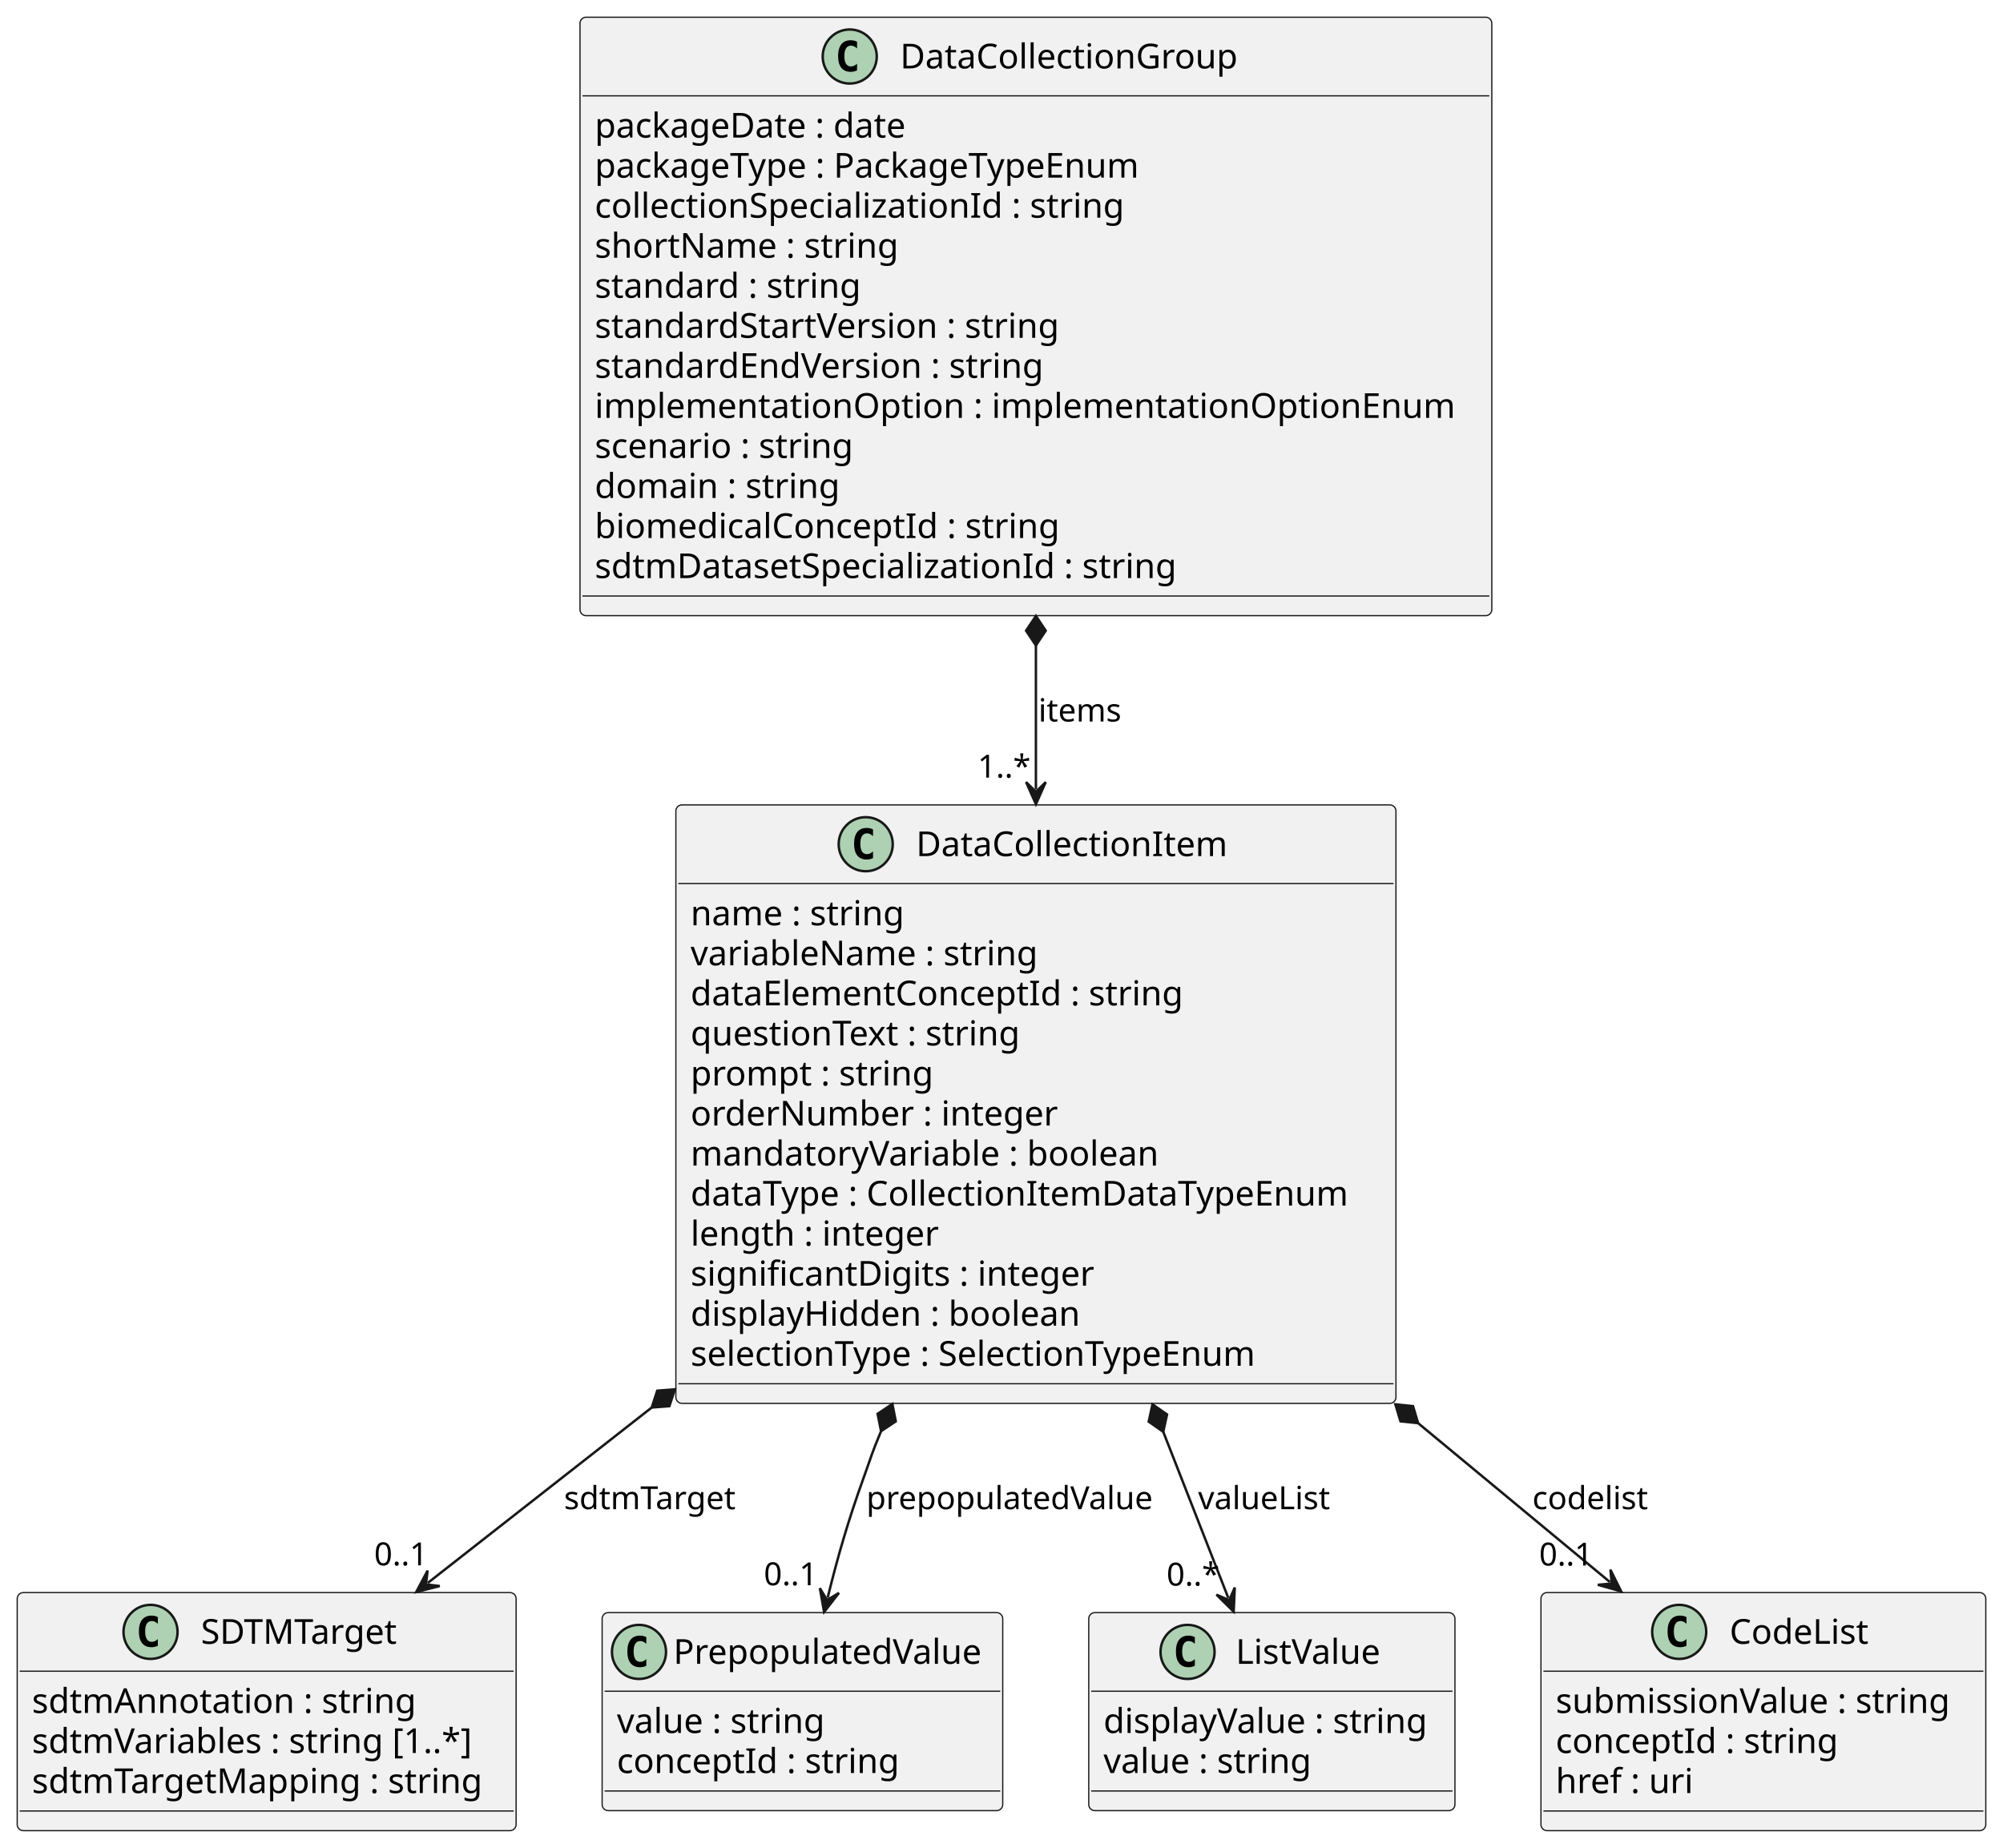
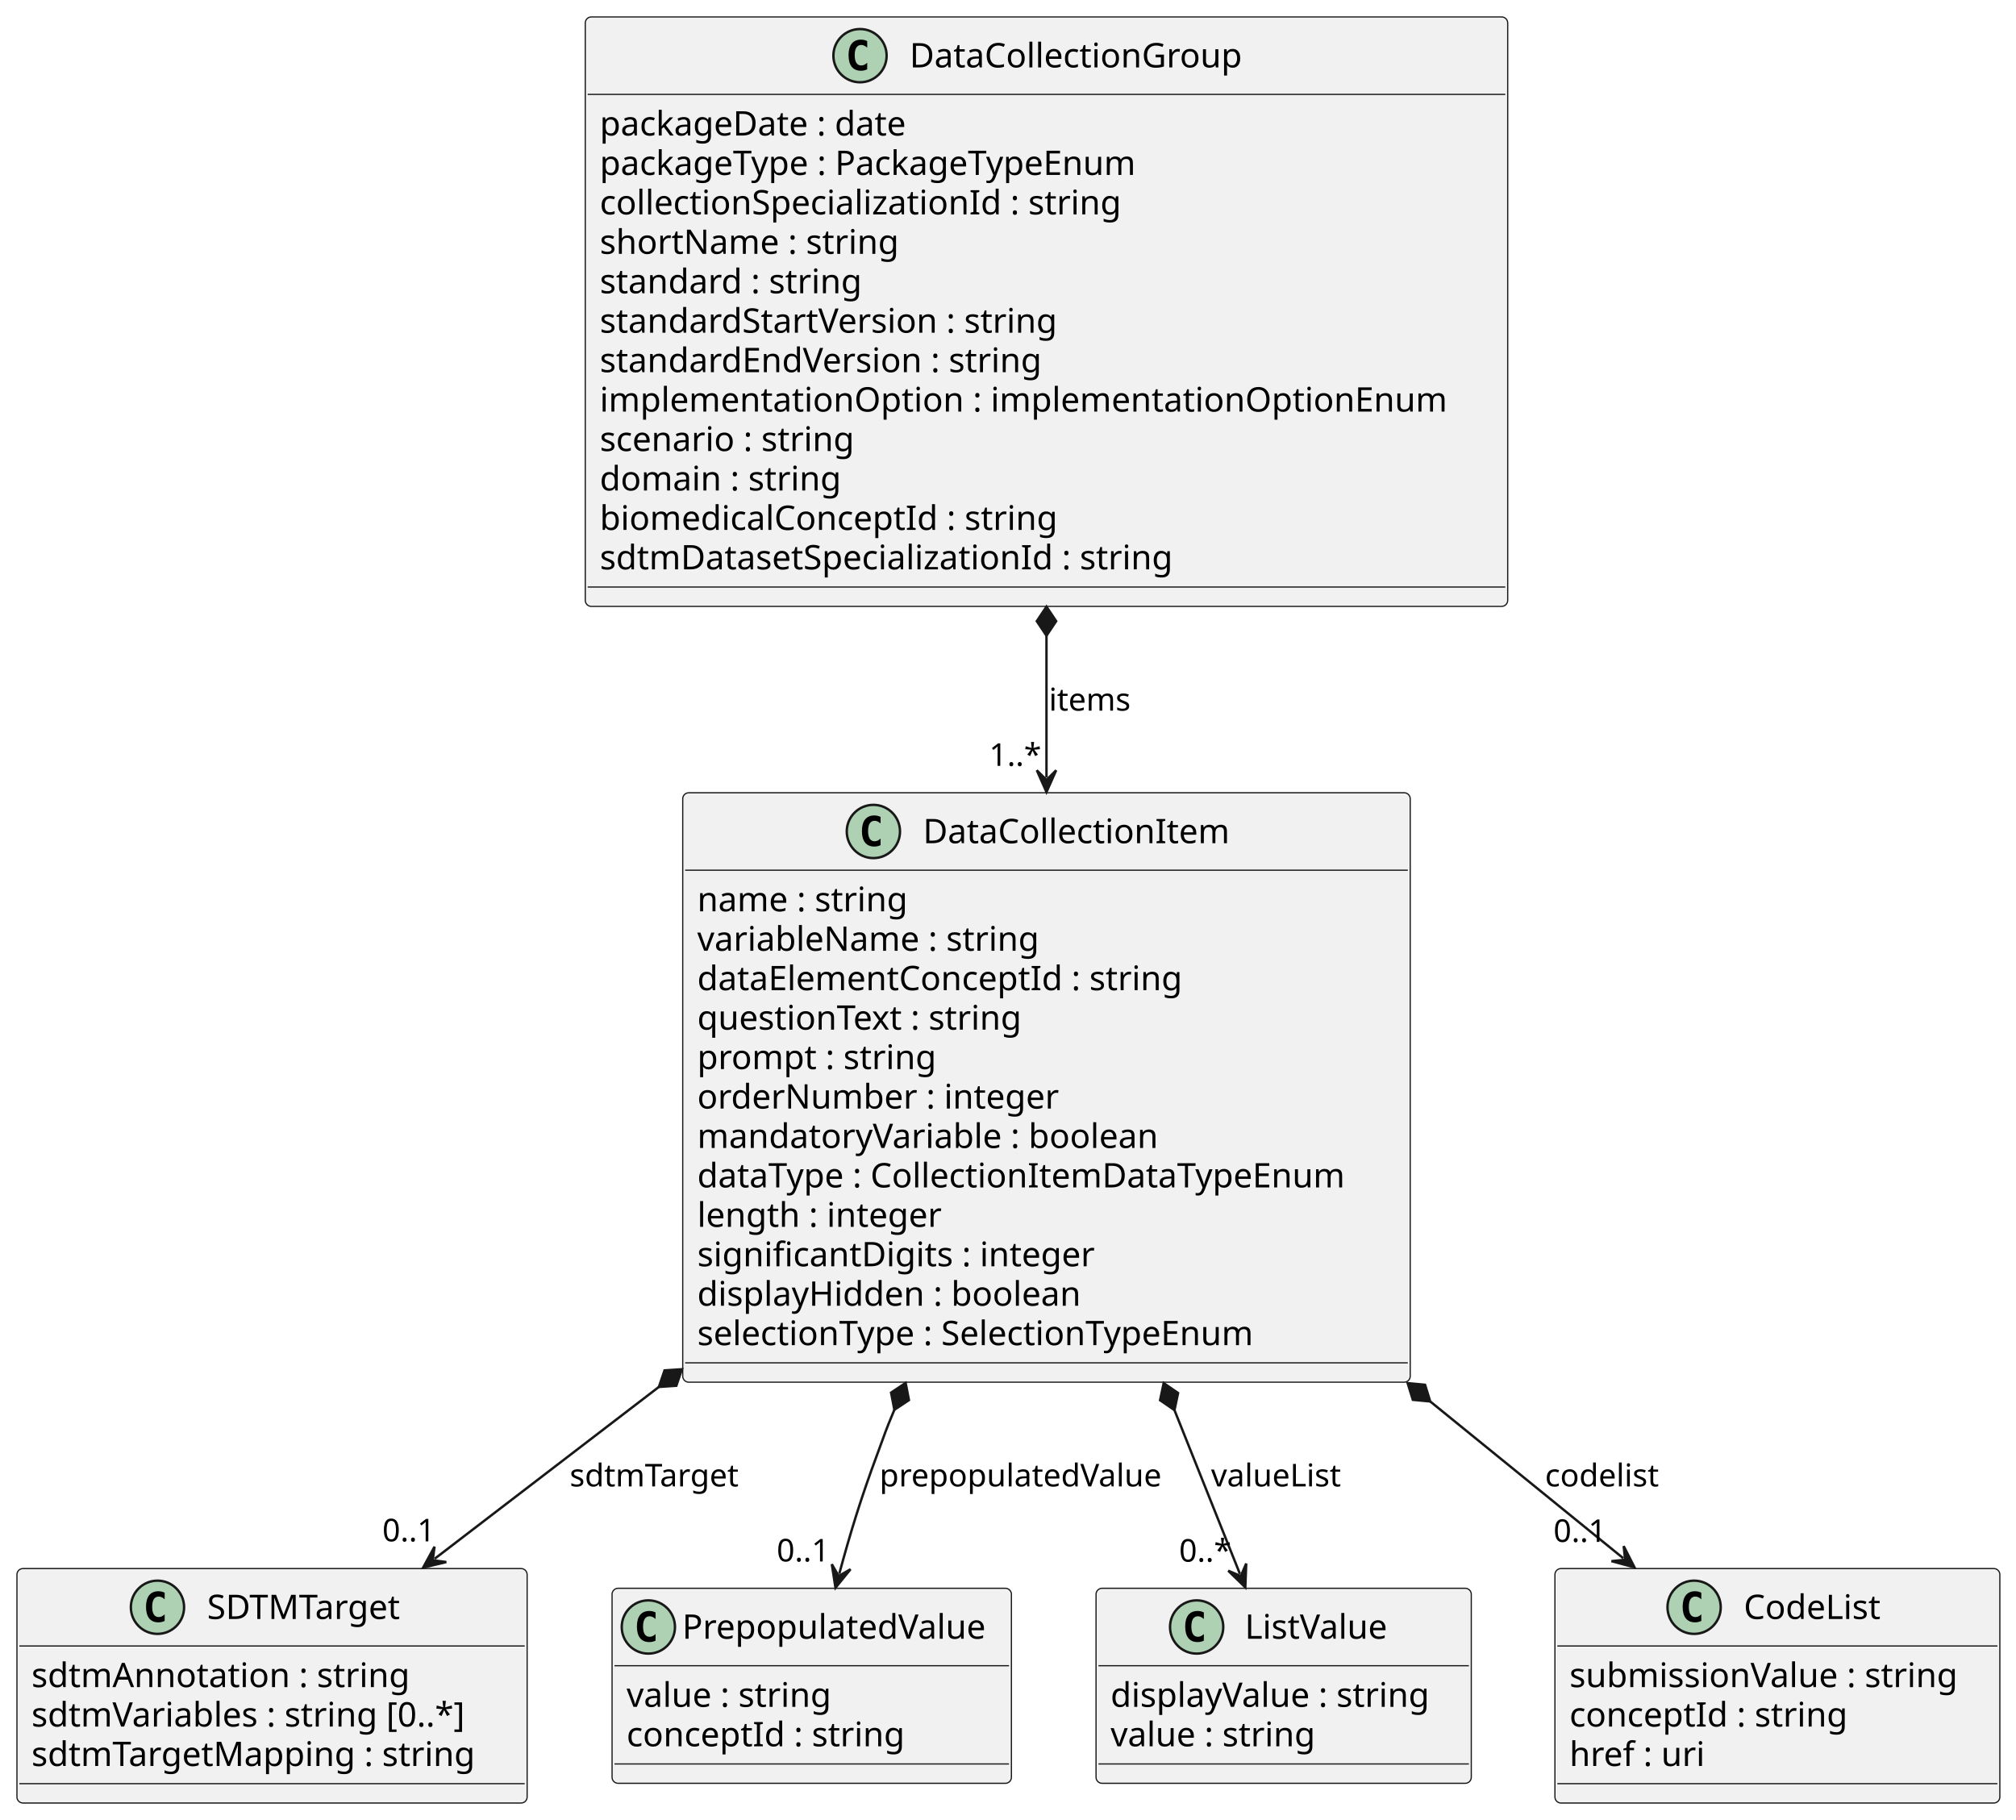
- <svg xmlns="http://www.w3.org/2000/svg" xmlns:xlink="http://www.w3.org/1999/xlink" contentStyleType="text/css" height="752px" preserveAspectRatio="none" style="width:815px;height:752px;background:#FFFFFF;" version="1.1" viewBox="0 0 815 752" width="815px" zoomAndPan="magnify">
+ <svg xmlns="http://www.w3.org/2000/svg" xmlns:xlink="http://www.w3.org/1999/xlink" contentStyleType="text/css" data-diagram-type="CLASS" height="752px" preserveAspectRatio="none" style="width:833px;height:752px;background:#FFFFFF;" version="1.1" viewBox="0 0 833 752" width="833px" zoomAndPan="magnify">
  <defs />
  <g>
    <a href="" target="_top" title="None" xlink:actuate="onRequest" xlink:href="" xlink:show="new" xlink:title="None" xlink:type="simple">
-       <g id="elem_DataCollectionItem">
-         <rect codeLine="1" fill="#F1F1F1" height="243.562" id="DataCollectionItem" rx="2.5" ry="2.5" style="stroke:#181818;stroke-width:0.5;" width="293" x="275" y="327.57" />
-         <ellipse cx="352.25" cy="343.57" fill="#ADD1B2" rx="11" ry="11" style="stroke:#181818;stroke-width:1.0;" />
-         <path d="M355.219,349.211 Q354.641,349.507 354,349.648 Q353.359,349.804 352.656,349.804 Q350.156,349.804 348.828,348.164 Q347.516,346.507 347.516,343.382 Q347.516,340.257 348.828,338.601 Q350.156,336.945 352.656,336.945 Q353.359,336.945 354,337.101 Q354.656,337.257 355.219,337.554 L355.219,340.273 Q354.594,339.695 354,339.429 Q353.406,339.148 352.781,339.148 Q351.438,339.148 350.75,340.226 Q350.062,341.289 350.062,343.382 Q350.062,345.476 350.75,346.554 Q351.438,347.617 352.781,347.617 Q353.406,347.617 354,347.351 Q354.594,347.07 355.219,346.492 L355.219,349.211 Z " fill="#000000" />
-         <text fill="#000000" font-family="sans-serif" font-size="14" lengthAdjust="spacing" textLength="130" x="372.75" y="348.417">DataCollectionItem</text>
-         <line style="stroke:#181818;stroke-width:0.5;" x1="276" x2="567" y1="359.57" y2="359.57" />
-         <text fill="#000000" font-family="sans-serif" font-size="14" lengthAdjust="spacing" textLength="91" x="281" y="376.565">name : string</text>
-         <text fill="#000000" font-family="sans-serif" font-size="14" lengthAdjust="spacing" textLength="144" x="281" y="392.862">variableName : string</text>
-         <text fill="#000000" font-family="sans-serif" font-size="14" lengthAdjust="spacing" textLength="210" x="281" y="409.159">dataElementConceptId : string</text>
-         <text fill="#000000" font-family="sans-serif" font-size="14" lengthAdjust="spacing" textLength="143" x="281" y="425.456">questionText : string</text>
-         <text fill="#000000" font-family="sans-serif" font-size="14" lengthAdjust="spacing" textLength="102" x="281" y="441.753">prompt : string</text>
-         <text fill="#000000" font-family="sans-serif" font-size="14" lengthAdjust="spacing" textLength="154" x="281" y="458.05">orderNumber : integer</text>
-         <text fill="#000000" font-family="sans-serif" font-size="14" lengthAdjust="spacing" textLength="196" x="281" y="474.346">mandatoryVariable : boolean</text>
-         <text fill="#000000" font-family="sans-serif" font-size="14" lengthAdjust="spacing" textLength="281" x="281" y="490.643">dataType : CollectionItemDataTypeEnum</text>
-         <text fill="#000000" font-family="sans-serif" font-size="14" lengthAdjust="spacing" textLength="106" x="281" y="506.94">length : integer</text>
-         <text fill="#000000" font-family="sans-serif" font-size="14" lengthAdjust="spacing" textLength="170" x="281" y="523.237">significantDigits : integer</text>
-         <text fill="#000000" font-family="sans-serif" font-size="14" lengthAdjust="spacing" textLength="165" x="281" y="539.534">displayHidden : boolean</text>
-         <text fill="#000000" font-family="sans-serif" font-size="14" lengthAdjust="spacing" textLength="248" x="281" y="555.831">selectionType : SelectionTypeEnum</text>
-         <line style="stroke:#181818;stroke-width:0.5;" x1="276" x2="567" y1="563.133" y2="563.133" />
+       <g class="entity" data-entity="DataCollectionItem" data-source-line="1" data-uid="ent0002" id="entity_DataCollectionItem">
+         <rect fill="#F1F1F1" height="243.562" rx="2.5" ry="2.5" style="stroke:#181818;stroke-width:0.5;" width="300.6" x="282.1" y="327.57" />
+         <ellipse cx="360.877" cy="343.57" fill="#ADD1B2" rx="11" ry="11" style="stroke:#181818;stroke-width:1;" />
+         <path d="M363.846,349.211 Q363.268,349.507 362.627,349.648 Q361.987,349.804 361.284,349.804 Q358.784,349.804 357.455,348.164 Q356.143,346.507 356.143,343.382 Q356.143,340.257 357.455,338.601 Q358.784,336.945 361.284,336.945 Q361.987,336.945 362.627,337.101 Q363.284,337.257 363.846,337.554 L363.846,340.273 Q363.221,339.695 362.627,339.429 Q362.034,339.148 361.409,339.148 Q360.065,339.148 359.377,340.226 Q358.69,341.289 358.69,343.382 Q358.69,345.476 359.377,346.554 Q360.065,347.617 361.409,347.617 Q362.034,347.617 362.627,347.351 Q363.221,347.07 363.846,346.492 L363.846,349.211 Z " fill="#000000" />
+         <text fill="#000000" font-family="sans-serif" font-size="14" lengthAdjust="spacing" textLength="134.545" x="381.377" y="348.417">DataCollectionItem</text>
+         <line style="stroke:#181818;stroke-width:0.5;" x1="283.1" x2="581.7" y1="359.57" y2="359.57" />
+         <text fill="#000000" font-family="sans-serif" font-size="14" lengthAdjust="spacing" textLength="93.509" x="288.1" y="376.565">name : string</text>
+         <text fill="#000000" font-family="sans-serif" font-size="14" lengthAdjust="spacing" textLength="151.587" x="288.1" y="392.862">variableName : string</text>
+         <text fill="#000000" font-family="sans-serif" font-size="14" lengthAdjust="spacing" textLength="214.218" x="288.1" y="409.159">dataElementConceptId : string</text>
+         <text fill="#000000" font-family="sans-serif" font-size="14" lengthAdjust="spacing" textLength="145.23" x="288.1" y="425.456">questionText : string</text>
+         <text fill="#000000" font-family="sans-serif" font-size="14" lengthAdjust="spacing" textLength="105.027" x="288.1" y="441.753">prompt : string</text>
+         <text fill="#000000" font-family="sans-serif" font-size="14" lengthAdjust="spacing" textLength="157.555" x="288.1" y="458.05">orderNumber : integer</text>
+         <text fill="#000000" font-family="sans-serif" font-size="14" lengthAdjust="spacing" textLength="204.012" x="288.1" y="474.346">mandatoryVariable : boolean</text>
+         <text fill="#000000" font-family="sans-serif" font-size="14" lengthAdjust="spacing" textLength="288.6" x="288.1" y="490.643">dataType : CollectionItemDataTypeEnum</text>
+         <text fill="#000000" font-family="sans-serif" font-size="14" lengthAdjust="spacing" textLength="108.363" x="288.1" y="506.94">length : integer</text>
+         <text fill="#000000" font-family="sans-serif" font-size="14" lengthAdjust="spacing" textLength="176.258" x="288.1" y="523.237">significantDigits : integer</text>
+         <text fill="#000000" font-family="sans-serif" font-size="14" lengthAdjust="spacing" textLength="168.977" x="288.1" y="539.534">displayHidden : boolean</text>
+         <text fill="#000000" font-family="sans-serif" font-size="14" lengthAdjust="spacing" textLength="249.963" x="288.1" y="555.831">selectionType : SelectionTypeEnum</text>
+         <line style="stroke:#181818;stroke-width:0.5;" x1="283.1" x2="581.7" y1="563.133" y2="563.133" />
      </g>
    </a>
    <a href="" target="_top" title="None" xlink:actuate="onRequest" xlink:href="" xlink:show="new" xlink:title="None" xlink:type="simple">
-       <g id="elem_SDTMTarget">
-         <rect codeLine="15" fill="#F1F1F1" height="96.891" id="SDTMTarget" rx="2.5" ry="2.5" style="stroke:#181818;stroke-width:0.5;" width="203" x="7" y="648.13" />
-         <ellipse cx="61.25" cy="664.13" fill="#ADD1B2" rx="11" ry="11" style="stroke:#181818;stroke-width:1.0;" />
-         <path d="M64.219,669.771 Q63.641,670.067 63,670.208 Q62.359,670.364 61.656,670.364 Q59.156,670.364 57.828,668.724 Q56.516,667.067 56.516,663.942 Q56.516,660.817 57.828,659.161 Q59.156,657.505 61.656,657.505 Q62.359,657.505 63,657.661 Q63.656,657.817 64.219,658.114 L64.219,660.833 Q63.594,660.255 63,659.989 Q62.406,659.708 61.781,659.708 Q60.438,659.708 59.75,660.786 Q59.062,661.849 59.062,663.942 Q59.062,666.036 59.75,667.114 Q60.438,668.177 61.781,668.177 Q62.406,668.177 63,667.911 Q63.594,667.63 64.219,667.052 L64.219,669.771 Z " fill="#000000" />
-         <text fill="#000000" font-family="sans-serif" font-size="14" lengthAdjust="spacing" textLength="86" x="81.75" y="668.977">SDTMTarget</text>
-         <line style="stroke:#181818;stroke-width:0.5;" x1="8" x2="209" y1="680.13" y2="680.13" />
-         <text fill="#000000" font-family="sans-serif" font-size="14" lengthAdjust="spacing" textLength="162" x="13" y="697.125">sdtmAnnotation : string</text>
-         <text fill="#000000" font-family="sans-serif" font-size="14" lengthAdjust="spacing" textLength="191" x="13" y="713.422">sdtmVariables : string  [1..*]</text>
-         <text fill="#000000" font-family="sans-serif" font-size="14" lengthAdjust="spacing" textLength="191" x="13" y="729.719">sdtmTargetMapping : string</text>
-         <line style="stroke:#181818;stroke-width:0.5;" x1="8" x2="209" y1="737.021" y2="737.021" />
+       <g class="entity" data-entity="SDTMTarget" data-source-line="15" data-uid="ent0003" id="entity_SDTMTarget">
+         <rect fill="#F1F1F1" height="96.891" rx="2.5" ry="2.5" style="stroke:#181818;stroke-width:0.5;" width="210.81" x="7" y="648.13" />
+         <ellipse cx="65.068" cy="664.13" fill="#ADD1B2" rx="11" ry="11" style="stroke:#181818;stroke-width:1;" />
+         <path d="M68.037,669.771 Q67.459,670.067 66.818,670.208 Q66.177,670.364 65.474,670.364 Q62.974,670.364 61.646,668.724 Q60.334,667.067 60.334,663.942 Q60.334,660.817 61.646,659.161 Q62.974,657.505 65.474,657.505 Q66.177,657.505 66.818,657.661 Q67.474,657.817 68.037,658.114 L68.037,660.833 Q67.412,660.255 66.818,659.989 Q66.224,659.708 65.599,659.708 Q64.255,659.708 63.568,660.786 Q62.88,661.849 62.88,663.942 Q62.88,666.036 63.568,667.114 Q64.255,668.177 65.599,668.177 Q66.224,668.177 66.818,667.911 Q67.412,667.63 68.037,667.052 L68.037,669.771 Z " fill="#000000" />
+         <text fill="#000000" font-family="sans-serif" font-size="14" lengthAdjust="spacing" textLength="86.174" x="85.568" y="668.977">SDTMTarget</text>
+         <line style="stroke:#181818;stroke-width:0.5;" x1="8" x2="216.81" y1="680.13" y2="680.13" />
+         <text fill="#000000" font-family="sans-serif" font-size="14" lengthAdjust="spacing" textLength="165.888" x="13" y="697.125">sdtmAnnotation : string</text>
+         <text fill="#000000" font-family="sans-serif" font-size="14" lengthAdjust="spacing" textLength="198.81" x="13" y="713.422">sdtmVariables : string  [0..*]</text>
+         <text fill="#000000" font-family="sans-serif" font-size="14" lengthAdjust="spacing" textLength="195.07" x="13" y="729.719">sdtmTargetMapping : string</text>
+         <line style="stroke:#181818;stroke-width:0.5;" x1="8" x2="216.81" y1="737.021" y2="737.021" />
      </g>
    </a>
    <a href="" target="_top" title="None" xlink:actuate="onRequest" xlink:href="" xlink:show="new" xlink:title="None" xlink:type="simple">
-       <g id="elem_PrepopulatedValue">
-         <rect codeLine="21" fill="#F1F1F1" height="80.594" id="PrepopulatedValue" rx="2.5" ry="2.5" style="stroke:#181818;stroke-width:0.5;" width="163" x="245" y="656.28" />
-         <ellipse cx="260" cy="672.28" fill="#ADD1B2" rx="11" ry="11" style="stroke:#181818;stroke-width:1.0;" />
-         <path d="M262.969,677.921 Q262.391,678.217 261.75,678.358 Q261.109,678.514 260.406,678.514 Q257.906,678.514 256.578,676.874 Q255.266,675.217 255.266,672.092 Q255.266,668.967 256.578,667.311 Q257.906,665.655 260.406,665.655 Q261.109,665.655 261.75,665.811 Q262.406,665.967 262.969,666.264 L262.969,668.983 Q262.344,668.405 261.75,668.139 Q261.156,667.858 260.531,667.858 Q259.188,667.858 258.5,668.936 Q257.812,669.999 257.812,672.092 Q257.812,674.186 258.5,675.264 Q259.188,676.327 260.531,676.327 Q261.156,676.327 261.75,676.061 Q262.344,675.78 262.969,675.202 L262.969,677.921 Z " fill="#000000" />
-         <text fill="#000000" font-family="sans-serif" font-size="14" lengthAdjust="spacing" textLength="131" x="274" y="677.127">PrepopulatedValue</text>
-         <line style="stroke:#181818;stroke-width:0.5;" x1="246" x2="407" y1="688.28" y2="688.28" />
-         <text fill="#000000" font-family="sans-serif" font-size="14" lengthAdjust="spacing" textLength="88" x="251" y="705.275">value : string</text>
-         <text fill="#000000" font-family="sans-serif" font-size="14" lengthAdjust="spacing" textLength="121" x="251" y="721.572">conceptId : string</text>
-         <line style="stroke:#181818;stroke-width:0.5;" x1="246" x2="407" y1="728.874" y2="728.874" />
+       <g class="entity" data-entity="PrepopulatedValue" data-source-line="21" data-uid="ent0005" id="entity_PrepopulatedValue">
+         <rect fill="#F1F1F1" height="80.594" rx="2.5" ry="2.5" style="stroke:#181818;stroke-width:0.5;" width="165.014" x="252.9" y="656.28" />
+         <ellipse cx="267.9" cy="672.28" fill="#ADD1B2" rx="11" ry="11" style="stroke:#181818;stroke-width:1;" />
+         <path d="M270.869,677.921 Q270.291,678.217 269.65,678.358 Q269.009,678.514 268.306,678.514 Q265.806,678.514 264.478,676.874 Q263.166,675.217 263.166,672.092 Q263.166,668.967 264.478,667.311 Q265.806,665.655 268.306,665.655 Q269.009,665.655 269.65,665.811 Q270.306,665.967 270.869,666.264 L270.869,668.983 Q270.244,668.405 269.65,668.139 Q269.056,667.858 268.431,667.858 Q267.087,667.858 266.4,668.936 Q265.712,669.999 265.712,672.092 Q265.712,674.186 266.4,675.264 Q267.087,676.327 268.431,676.327 Q269.056,676.327 269.65,676.061 Q270.244,675.78 270.869,675.202 L270.869,677.921 Z " fill="#000000" />
+         <text fill="#000000" font-family="sans-serif" font-size="14" lengthAdjust="spacing" textLength="133.014" x="281.9" y="677.127">PrepopulatedValue</text>
+         <line style="stroke:#181818;stroke-width:0.5;" x1="253.9" x2="416.914" y1="688.28" y2="688.28" />
+         <text fill="#000000" font-family="sans-serif" font-size="14" lengthAdjust="spacing" textLength="92.046" x="258.9" y="705.275">value : string</text>
+         <text fill="#000000" font-family="sans-serif" font-size="14" lengthAdjust="spacing" textLength="122.644" x="258.9" y="721.572">conceptId : string</text>
+         <line style="stroke:#181818;stroke-width:0.5;" x1="253.9" x2="416.914" y1="728.874" y2="728.874" />
      </g>
    </a>
    <a href="" target="_top" title="None" xlink:actuate="onRequest" xlink:href="" xlink:show="new" xlink:title="None" xlink:type="simple">
-       <g id="elem_ListValue">
-         <rect codeLine="26" fill="#F1F1F1" height="80.594" id="ListValue" rx="2.5" ry="2.5" style="stroke:#181818;stroke-width:0.5;" width="149" x="443" y="656.28" />
-         <ellipse cx="483.2" cy="672.28" fill="#ADD1B2" rx="11" ry="11" style="stroke:#181818;stroke-width:1.0;" />
-         <path d="M486.169,677.921 Q485.591,678.217 484.95,678.358 Q484.309,678.514 483.606,678.514 Q481.106,678.514 479.778,676.874 Q478.466,675.217 478.466,672.092 Q478.466,668.967 479.778,667.311 Q481.106,665.655 483.606,665.655 Q484.309,665.655 484.95,665.811 Q485.606,665.967 486.169,666.264 L486.169,668.983 Q485.544,668.405 484.95,668.139 Q484.356,667.858 483.731,667.858 Q482.387,667.858 481.7,668.936 Q481.012,669.999 481.012,672.092 Q481.012,674.186 481.7,675.264 Q482.387,676.327 483.731,676.327 Q484.356,676.327 484.95,676.061 Q485.544,675.78 486.169,675.202 L486.169,677.921 Z " fill="#000000" />
-         <text fill="#000000" font-family="sans-serif" font-size="14" lengthAdjust="spacing" textLength="61" x="502.8" y="677.127">ListValue</text>
-         <line style="stroke:#181818;stroke-width:0.5;" x1="444" x2="591" y1="688.28" y2="688.28" />
-         <text fill="#000000" font-family="sans-serif" font-size="14" lengthAdjust="spacing" textLength="137" x="449" y="705.275">displayValue : string</text>
-         <text fill="#000000" font-family="sans-serif" font-size="14" lengthAdjust="spacing" textLength="88" x="449" y="721.572">value : string</text>
-         <line style="stroke:#181818;stroke-width:0.5;" x1="444" x2="591" y1="728.874" y2="728.874" />
+       <g class="entity" data-entity="ListValue" data-source-line="26" data-uid="ent0007" id="entity_ListValue">
+         <rect fill="#F1F1F1" height="80.594" rx="2.5" ry="2.5" style="stroke:#181818;stroke-width:0.5;" width="155.049" x="452.88" y="656.28" />
+         <ellipse cx="494.45" cy="672.28" fill="#ADD1B2" rx="11" ry="11" style="stroke:#181818;stroke-width:1;" />
+         <path d="M497.418,677.921 Q496.84,678.217 496.2,678.358 Q495.559,678.514 494.856,678.514 Q492.356,678.514 491.028,676.874 Q489.715,675.217 489.715,672.092 Q489.715,668.967 491.028,667.311 Q492.356,665.655 494.856,665.655 Q495.559,665.655 496.2,665.811 Q496.856,665.967 497.418,666.264 L497.418,668.983 Q496.793,668.405 496.2,668.139 Q495.606,667.858 494.981,667.858 Q493.637,667.858 492.95,668.936 Q492.262,669.999 492.262,672.092 Q492.262,674.186 492.95,675.264 Q493.637,676.327 494.981,676.327 Q495.606,676.327 496.2,676.061 Q496.793,675.78 497.418,675.202 L497.418,677.921 Z " fill="#000000" />
+         <text fill="#000000" font-family="sans-serif" font-size="14" lengthAdjust="spacing" textLength="64.005" x="514.354" y="677.127">ListValue</text>
+         <line style="stroke:#181818;stroke-width:0.5;" x1="453.88" x2="606.929" y1="688.28" y2="688.28" />
+         <text fill="#000000" font-family="sans-serif" font-size="14" lengthAdjust="spacing" textLength="143.049" x="458.88" y="705.275">displayValue : string</text>
+         <text fill="#000000" font-family="sans-serif" font-size="14" lengthAdjust="spacing" textLength="92.046" x="458.88" y="721.572">value : string</text>
+         <line style="stroke:#181818;stroke-width:0.5;" x1="453.88" x2="606.929" y1="728.874" y2="728.874" />
      </g>
    </a>
    <a href="" target="_top" title="None" xlink:actuate="onRequest" xlink:href="" xlink:show="new" xlink:title="None" xlink:type="simple">
-       <g id="elem_CodeList">
-         <rect codeLine="31" fill="#F1F1F1" height="96.891" id="CodeList" rx="2.5" ry="2.5" style="stroke:#181818;stroke-width:0.5;" width="181" x="627" y="648.13" />
-         <ellipse cx="683.25" cy="664.13" fill="#ADD1B2" rx="11" ry="11" style="stroke:#181818;stroke-width:1.0;" />
-         <path d="M686.219,669.771 Q685.641,670.067 685,670.208 Q684.359,670.364 683.656,670.364 Q681.156,670.364 679.828,668.724 Q678.516,667.067 678.516,663.942 Q678.516,660.817 679.828,659.161 Q681.156,657.505 683.656,657.505 Q684.359,657.505 685,657.661 Q685.656,657.817 686.219,658.114 L686.219,660.833 Q685.594,660.255 685,659.989 Q684.406,659.708 683.781,659.708 Q682.438,659.708 681.75,660.786 Q681.062,661.849 681.062,663.942 Q681.062,666.036 681.75,667.114 Q682.438,668.177 683.781,668.177 Q684.406,668.177 685,667.911 Q685.594,667.63 686.219,667.052 L686.219,669.771 Z " fill="#000000" />
-         <text fill="#000000" font-family="sans-serif" font-size="14" lengthAdjust="spacing" textLength="60" x="703.75" y="668.977">CodeList</text>
-         <line style="stroke:#181818;stroke-width:0.5;" x1="628" x2="807" y1="680.13" y2="680.13" />
-         <text fill="#000000" font-family="sans-serif" font-size="14" lengthAdjust="spacing" textLength="169" x="633" y="697.125">submissionValue : string</text>
-         <text fill="#000000" font-family="sans-serif" font-size="14" lengthAdjust="spacing" textLength="121" x="633" y="713.422">conceptId : string</text>
-         <text fill="#000000" font-family="sans-serif" font-size="14" lengthAdjust="spacing" textLength="57" x="633" y="729.719">href : uri</text>
-         <line style="stroke:#181818;stroke-width:0.5;" x1="628" x2="807" y1="737.021" y2="737.021" />
+       <g class="entity" data-entity="CodeList" data-source-line="31" data-uid="ent0009" id="entity_CodeList">
+         <rect fill="#F1F1F1" height="96.891" rx="2.5" ry="2.5" style="stroke:#181818;stroke-width:0.5;" width="183.835" x="642.49" y="648.13" />
+         <ellipse cx="700.001" cy="664.13" fill="#ADD1B2" rx="11" ry="11" style="stroke:#181818;stroke-width:1;" />
+         <path d="M702.97,669.771 Q702.391,670.067 701.751,670.208 Q701.11,670.364 700.407,670.364 Q697.907,670.364 696.579,668.724 Q695.266,667.067 695.266,663.942 Q695.266,660.817 696.579,659.161 Q697.907,657.505 700.407,657.505 Q701.11,657.505 701.751,657.661 Q702.407,657.817 702.97,658.114 L702.97,660.833 Q702.345,660.255 701.751,659.989 Q701.157,659.708 700.532,659.708 Q699.188,659.708 698.501,660.786 Q697.813,661.849 697.813,663.942 Q697.813,666.036 698.501,667.114 Q699.188,668.177 700.532,668.177 Q701.157,668.177 701.751,667.911 Q702.345,667.63 702.97,667.052 L702.97,669.771 Z " fill="#000000" />
+         <text fill="#000000" font-family="sans-serif" font-size="14" lengthAdjust="spacing" textLength="60.313" x="720.501" y="668.977">CodeList</text>
+         <line style="stroke:#181818;stroke-width:0.5;" x1="643.49" x2="825.325" y1="680.13" y2="680.13" />
+         <text fill="#000000" font-family="sans-serif" font-size="14" lengthAdjust="spacing" textLength="171.835" x="648.49" y="697.125">submissionValue : string</text>
+         <text fill="#000000" font-family="sans-serif" font-size="14" lengthAdjust="spacing" textLength="122.644" x="648.49" y="713.422">conceptId : string</text>
+         <text fill="#000000" font-family="sans-serif" font-size="14" lengthAdjust="spacing" textLength="60.307" x="648.49" y="729.719">href : uri</text>
+         <line style="stroke:#181818;stroke-width:0.5;" x1="643.49" x2="825.325" y1="737.021" y2="737.021" />
      </g>
    </a>
    <a href="" target="_top" title="None" xlink:actuate="onRequest" xlink:href="" xlink:show="new" xlink:title="None" xlink:type="simple">
-       <g id="elem_DataCollectionGroup">
-         <rect codeLine="36" fill="#F1F1F1" height="243.562" id="DataCollectionGroup" rx="2.5" ry="2.5" style="stroke:#181818;stroke-width:0.5;" width="371" x="236" y="7" />
-         <ellipse cx="345.75" cy="23" fill="#ADD1B2" rx="11" ry="11" style="stroke:#181818;stroke-width:1.0;" />
-         <path d="M348.719,28.641 Q348.141,28.938 347.5,29.078 Q346.859,29.234 346.156,29.234 Q343.656,29.234 342.328,27.594 Q341.016,25.938 341.016,22.812 Q341.016,19.688 342.328,18.031 Q343.656,16.375 346.156,16.375 Q346.859,16.375 347.5,16.531 Q348.156,16.688 348.719,16.984 L348.719,19.703 Q348.094,19.125 347.5,18.859 Q346.906,18.578 346.281,18.578 Q344.938,18.578 344.25,19.656 Q343.562,20.719 343.562,22.812 Q343.562,24.906 344.25,25.984 Q344.938,27.047 346.281,27.047 Q346.906,27.047 347.5,26.781 Q348.094,26.5 348.719,25.922 L348.719,28.641 Z " fill="#000000" />
-         <text fill="#000000" font-family="sans-serif" font-size="14" lengthAdjust="spacing" textLength="143" x="366.25" y="27.847">DataCollectionGroup</text>
-         <line style="stroke:#181818;stroke-width:0.5;" x1="237" x2="606" y1="39" y2="39" />
-         <text fill="#000000" font-family="sans-serif" font-size="14" lengthAdjust="spacing" textLength="136" x="242" y="55.995">packageDate : date</text>
-         <text fill="#000000" font-family="sans-serif" font-size="14" lengthAdjust="spacing" textLength="239" x="242" y="72.292">packageType : PackageTypeEnum</text>
-         <text fill="#000000" font-family="sans-serif" font-size="14" lengthAdjust="spacing" textLength="224" x="242" y="88.589">collectionSpecializationId : string</text>
-         <text fill="#000000" font-family="sans-serif" font-size="14" lengthAdjust="spacing" textLength="128" x="242" y="104.886">shortName : string</text>
-         <text fill="#000000" font-family="sans-serif" font-size="14" lengthAdjust="spacing" textLength="113" x="242" y="121.183">standard : string</text>
-         <text fill="#000000" font-family="sans-serif" font-size="14" lengthAdjust="spacing" textLength="197" x="242" y="137.48">standardStartVersion : string</text>
-         <text fill="#000000" font-family="sans-serif" font-size="14" lengthAdjust="spacing" textLength="192" x="242" y="153.776">standardEndVersion : string</text>
-         <text fill="#000000" font-family="sans-serif" font-size="14" lengthAdjust="spacing" textLength="359" x="242" y="170.073">implementationOption : implementationOptionEnum</text>
-         <text fill="#000000" font-family="sans-serif" font-size="14" lengthAdjust="spacing" textLength="111" x="242" y="186.37">scenario : string</text>
-         <text fill="#000000" font-family="sans-serif" font-size="14" lengthAdjust="spacing" textLength="103" x="242" y="202.667">domain : string</text>
-         <text fill="#000000" font-family="sans-serif" font-size="14" lengthAdjust="spacing" textLength="197" x="242" y="218.964">biomedicalConceptId : string</text>
-         <text fill="#000000" font-family="sans-serif" font-size="14" lengthAdjust="spacing" textLength="247" x="242" y="235.261">sdtmDatasetSpecializationId : string</text>
-         <line style="stroke:#181818;stroke-width:0.5;" x1="237" x2="606" y1="242.562" y2="242.562" />
+       <g class="entity" data-entity="DataCollectionGroup" data-source-line="36" data-uid="ent0010" id="entity_DataCollectionGroup">
+         <rect fill="#F1F1F1" height="243.562" rx="2.5" ry="2.5" style="stroke:#181818;stroke-width:0.5;" width="381.147" x="241.83" y="7" />
+         <ellipse cx="355.351" cy="23" fill="#ADD1B2" rx="11" ry="11" style="stroke:#181818;stroke-width:1;" />
+         <path d="M358.32,28.641 Q357.742,28.938 357.101,29.078 Q356.46,29.234 355.757,29.234 Q353.257,29.234 351.929,27.594 Q350.617,25.938 350.617,22.812 Q350.617,19.688 351.929,18.031 Q353.257,16.375 355.757,16.375 Q356.46,16.375 357.101,16.531 Q357.757,16.688 358.32,16.984 L358.32,19.703 Q357.695,19.125 357.101,18.859 Q356.507,18.578 355.882,18.578 Q354.538,18.578 353.851,19.656 Q353.163,20.719 353.163,22.812 Q353.163,24.906 353.851,25.984 Q354.538,27.047 355.882,27.047 Q356.507,27.047 357.101,26.781 Q357.695,26.5 358.32,25.922 L358.32,28.641 Z " fill="#000000" />
+         <text fill="#000000" font-family="sans-serif" font-size="14" lengthAdjust="spacing" textLength="145.606" x="375.851" y="27.847">DataCollectionGroup</text>
+         <line style="stroke:#181818;stroke-width:0.5;" x1="242.83" x2="621.977" y1="39" y2="39" />
+         <text fill="#000000" font-family="sans-serif" font-size="14" lengthAdjust="spacing" textLength="137.997" x="247.83" y="55.995">packageDate : date</text>
+         <text fill="#000000" font-family="sans-serif" font-size="14" lengthAdjust="spacing" textLength="240.775" x="247.83" y="72.292">packageType : PackageTypeEnum</text>
+         <text fill="#000000" font-family="sans-serif" font-size="14" lengthAdjust="spacing" textLength="231.068" x="247.83" y="88.589">collectionSpecializationId : string</text>
+         <text fill="#000000" font-family="sans-serif" font-size="14" lengthAdjust="spacing" textLength="131.086" x="247.83" y="104.886">shortName : string</text>
+         <text fill="#000000" font-family="sans-serif" font-size="14" lengthAdjust="spacing" textLength="116.149" x="247.83" y="121.183">standard : string</text>
+         <text fill="#000000" font-family="sans-serif" font-size="14" lengthAdjust="spacing" textLength="202.918" x="247.83" y="137.48">standardStartVersion : string</text>
+         <text fill="#000000" font-family="sans-serif" font-size="14" lengthAdjust="spacing" textLength="195.323" x="247.83" y="153.776">standardEndVersion : string</text>
+         <text fill="#000000" font-family="sans-serif" font-size="14" lengthAdjust="spacing" textLength="369.147" x="247.83" y="170.073">implementationOption : implementationOptionEnum</text>
+         <text fill="#000000" font-family="sans-serif" font-size="14" lengthAdjust="spacing" textLength="113.073" x="247.83" y="186.37">scenario : string</text>
+         <text fill="#000000" font-family="sans-serif" font-size="14" lengthAdjust="spacing" textLength="106.237" x="247.83" y="202.667">domain : string</text>
+         <text fill="#000000" font-family="sans-serif" font-size="14" lengthAdjust="spacing" textLength="201.257" x="247.83" y="218.964">biomedicalConceptId : string</text>
+         <text fill="#000000" font-family="sans-serif" font-size="14" lengthAdjust="spacing" textLength="254.03" x="247.83" y="235.261">sdtmDatasetSpecializationId : string</text>
+         <line style="stroke:#181818;stroke-width:0.5;" x1="242.83" x2="621.977" y1="242.562" y2="242.562" />
      </g>
    </a>
-     <g id="link_DataCollectionItem_SDTMTarget">
-       <path codeLine="20" d="M265.175,572.822 C228.015,601.942 204.283,620.53 174.093,644.18 " fill="none" id="DataCollectionItem-SDTMTarget" style="stroke:#181818;stroke-width:1.0;" />
-       <polygon fill="#181818" points="274.62,565.42,267.43,565.972,265.175,572.822,272.365,572.269,274.62,565.42" style="stroke:#181818;stroke-width:1.0;" />
-       <polygon fill="#181818" points="169.37,647.88,178.922,645.479,173.306,644.797,173.988,639.181,169.37,647.88" style="stroke:#181818;stroke-width:1.0;" />
-       <text fill="#000000" font-family="sans-serif" font-size="13" lengthAdjust="spacing" textLength="74" x="229.5" y="614.197">sdtmTarget</text>
-       <text fill="#000000" font-family="sans-serif" font-size="13" lengthAdjust="spacing" textLength="24" x="152.242" y="637.054">0..1</text>
+     <g class="link" data-entity-1="DataCollectionItem" data-entity-2="SDTMTarget" data-source-line="20" data-uid="lnk4" id="link_DataCollectionItem_SDTMTarget">
+       <path codeLine="20" d="M272.255,573.079 C234.475,602.029 210.303,620.561 179.593,644.091" fill="none" id="DataCollectionItem-SDTMTarget" style="stroke:#181818;stroke-width:1;" />
+       <polygon fill="#181818" points="281.78,565.78,274.584,566.254,272.255,573.079,279.45,572.604,281.78,565.78" style="stroke:#181818;stroke-width:1;" />
+       <polygon fill="#181818" points="174.83,647.74,184.407,645.441,178.799,644.699,179.541,639.091,174.83,647.74" style="stroke:#181818;stroke-width:1;" />
+       <text fill="#000000" font-family="sans-serif" font-size="13" lengthAdjust="spacing" textLength="75.385" x="235.4" y="614.197">sdtmTarget</text>
+       <text fill="#000000" font-family="sans-serif" font-size="13" lengthAdjust="spacing" textLength="24.807" x="157.978" y="636.894">0..1</text>
    </g>
-     <g id="link_DataCollectionItem_PrepopulatedValue">
-       <path codeLine="25" d="M358.492,582.454 C354.352,592.434 355.03,591.36 351.5,601.13 C345.1,618.84 340.991,633.116 336.761,650.216 " fill="none" id="DataCollectionItem-PrepopulatedValue" style="stroke:#181818;stroke-width:1.0;" />
-       <polygon fill="#181818" points="363.09,571.37,357.096,575.379,358.492,582.454,364.486,578.445,363.09,571.37" style="stroke:#181818;stroke-width:1.0;" />
-       <polygon fill="#181818" points="335.32,656.04,341.364,648.264,336.521,651.186,333.598,646.343,335.32,656.04" style="stroke:#181818;stroke-width:1.0;" />
-       <text fill="#000000" font-family="sans-serif" font-size="13" lengthAdjust="spacing" textLength="121" x="352.5" y="614.197">prepopulatedValue</text>
-       <text fill="#000000" font-family="sans-serif" font-size="13" lengthAdjust="spacing" textLength="24" x="310.793" y="645.162">0..1</text>
+     <g class="link" data-entity-1="DataCollectionItem" data-entity-2="PrepopulatedValue" data-source-line="25" data-uid="lnk6" id="link_DataCollectionItem_PrepopulatedValue">
+       <path codeLine="25" d="M369.556,582.515 C365.376,592.475 366.03,591.39 362.4,601.13 C355.8,618.87 351.406,633.188 346.786,650.278" fill="none" id="DataCollectionItem-PrepopulatedValue" style="stroke:#181818;stroke-width:1;" />
+       <polygon fill="#181818" points="374.2,571.45,368.19,575.435,369.556,582.515,375.567,578.53,374.2,571.45" style="stroke:#181818;stroke-width:1;" />
+       <polygon fill="#181818" points="345.22,656.07,351.43,648.426,346.525,651.243,343.707,646.338,345.22,656.07" style="stroke:#181818;stroke-width:1;" />
+       <text fill="#000000" font-family="sans-serif" font-size="13" lengthAdjust="spacing" textLength="123.925" x="363.4" y="614.197">prepopulatedValue</text>
+       <text fill="#000000" font-family="sans-serif" font-size="13" lengthAdjust="spacing" textLength="24.807" x="320.925" y="645.197">0..1</text>
    </g>
-     <g id="link_DataCollectionItem_ListValue">
-       <path codeLine="30" d="M473.314,582.694 C485.264,613.225 490.703,627.113 499.783,650.313 " fill="none" id="DataCollectionItem-ListValue" style="stroke:#181818;stroke-width:1.0;" />
-       <polygon fill="#181818" points="468.94,571.52,467.402,578.565,473.314,582.694,474.852,575.649,468.94,571.52" style="stroke:#181818;stroke-width:1.0;" />
-       <polygon fill="#181818" points="501.97,655.9,502.415,646.061,500.148,651.244,494.965,648.977,501.97,655.9" style="stroke:#181818;stroke-width:1.0;" />
-       <text fill="#000000" font-family="sans-serif" font-size="13" lengthAdjust="spacing" textLength="56" x="487.5" y="614.197">valueList</text>
-       <text fill="#000000" font-family="sans-serif" font-size="13" lengthAdjust="spacing" textLength="23" x="474.662" y="645.299">0..*</text>
+     <g class="link" data-entity-1="DataCollectionItem" data-entity-2="ListValue" data-source-line="30" data-uid="lnk8" id="link_DataCollectionItem_ListValue">
+       <path codeLine="30" d="M485.283,582.663 C497.483,613.193 503.054,627.128 512.324,650.328" fill="none" id="DataCollectionItem-ListValue" style="stroke:#181818;stroke-width:1;" />
+       <polygon fill="#181818" points="480.83,571.52,479.342,578.576,485.283,582.663,486.771,575.607,480.83,571.52" style="stroke:#181818;stroke-width:1;" />
+       <polygon fill="#181818" points="514.55,655.9,514.925,646.058,512.695,651.257,507.496,649.027,514.55,655.9" style="stroke:#181818;stroke-width:1;" />
+       <text fill="#000000" font-family="sans-serif" font-size="13" lengthAdjust="spacing" textLength="58.233" x="500.4" y="614.197">valueList</text>
+       <text fill="#000000" font-family="sans-serif" font-size="13" lengthAdjust="spacing" textLength="23.036" x="487.193" y="645.299">0..*</text>
    </g>
-     <g id="link_DataCollectionItem_CodeList">
-       <path codeLine="50" d="M577.01,579.177 C609.63,606.207 628.509,621.852 655.019,643.812 " fill="none" id="DataCollectionItem-CodeList" style="stroke:#181818;stroke-width:1.0;" />
-       <polygon fill="#181818" points="567.77,571.52,569.838,578.428,577.01,579.177,574.942,572.268,567.77,571.52" style="stroke:#181818;stroke-width:1.0;" />
-       <polygon fill="#181818" points="659.64,647.64,655.261,638.818,655.789,644.45,650.157,644.979,659.64,647.64" style="stroke:#181818;stroke-width:1.0;" />
-       <text fill="#000000" font-family="sans-serif" font-size="13" lengthAdjust="spacing" textLength="49" x="623.5" y="614.197">codelist</text>
-       <text fill="#000000" font-family="sans-serif" font-size="13" lengthAdjust="spacing" textLength="24" x="626.253" y="637.132">0..1</text>
+     <g class="link" data-entity-1="DataCollectionItem" data-entity-2="CodeList" data-source-line="50" data-uid="lnk11" id="link_DataCollectionItem_CodeList">
+       <path codeLine="50" d="M590.955,579.085 C624.235,606.115 643.662,621.898 670.712,643.858" fill="none" id="DataCollectionItem-CodeList" style="stroke:#181818;stroke-width:1;" />
+       <polygon fill="#181818" points="581.64,571.52,583.776,578.408,590.955,579.085,588.819,572.198,581.64,571.52" style="stroke:#181818;stroke-width:1;" />
+       <polygon fill="#181818" points="675.37,647.64,670.904,638.862,671.488,644.489,665.862,645.073,675.37,647.64" style="stroke:#181818;stroke-width:1;" />
+       <text fill="#000000" font-family="sans-serif" font-size="13" lengthAdjust="spacing" textLength="50.445" x="638.4" y="614.197">codelist</text>
+       <text fill="#000000" font-family="sans-serif" font-size="13" lengthAdjust="spacing" textLength="24.807" x="641.879" y="637.132">0..1</text>
    </g>
-     <g id="link_DataCollectionGroup_DataCollectionItem">
-       <path codeLine="51" d="M421.5,262.67 C421.5,287.76 421.5,296.19 421.5,321.28 " fill="none" id="DataCollectionGroup-DataCollectionItem" style="stroke:#181818;stroke-width:1.0;" />
-       <polygon fill="#181818" points="421.5,250.67,417.5,256.67,421.5,262.67,425.5,256.67,421.5,250.67" style="stroke:#181818;stroke-width:1.0;" />
-       <polygon fill="#181818" points="421.5,327.28,425.5,318.28,421.5,322.28,417.5,318.28,421.5,327.28" style="stroke:#181818;stroke-width:1.0;" />
-       <text fill="#000000" font-family="sans-serif" font-size="13" lengthAdjust="spacing" textLength="36" x="422.5" y="293.637">items</text>
-       <text fill="#000000" font-family="sans-serif" font-size="13" lengthAdjust="spacing" textLength="23" x="397.799" y="316.455">1..*</text>
+     <g class="link" data-entity-1="DataCollectionGroup" data-entity-2="DataCollectionItem" data-source-line="51" data-uid="lnk12" id="link_DataCollectionGroup_DataCollectionItem">
+       <path codeLine="51" d="M432.4,262.67 C432.4,287.76 432.4,296.19 432.4,321.28" fill="none" id="DataCollectionGroup-DataCollectionItem" style="stroke:#181818;stroke-width:1;" />
+       <polygon fill="#181818" points="432.4,250.67,428.4,256.67,432.4,262.67,436.4,256.67,432.4,250.67" style="stroke:#181818;stroke-width:1;" />
+       <polygon fill="#181818" points="432.4,327.28,436.4,318.28,432.4,322.28,428.4,318.28,432.4,327.28" style="stroke:#181818;stroke-width:1;" />
+       <text fill="#000000" font-family="sans-serif" font-size="13" lengthAdjust="spacing" textLength="36.144" x="433.4" y="293.637">items</text>
+       <text fill="#000000" font-family="sans-serif" font-size="13" lengthAdjust="spacing" textLength="23.036" x="408.7" y="316.455">1..*</text>
    </g>
  </g>
</svg>
